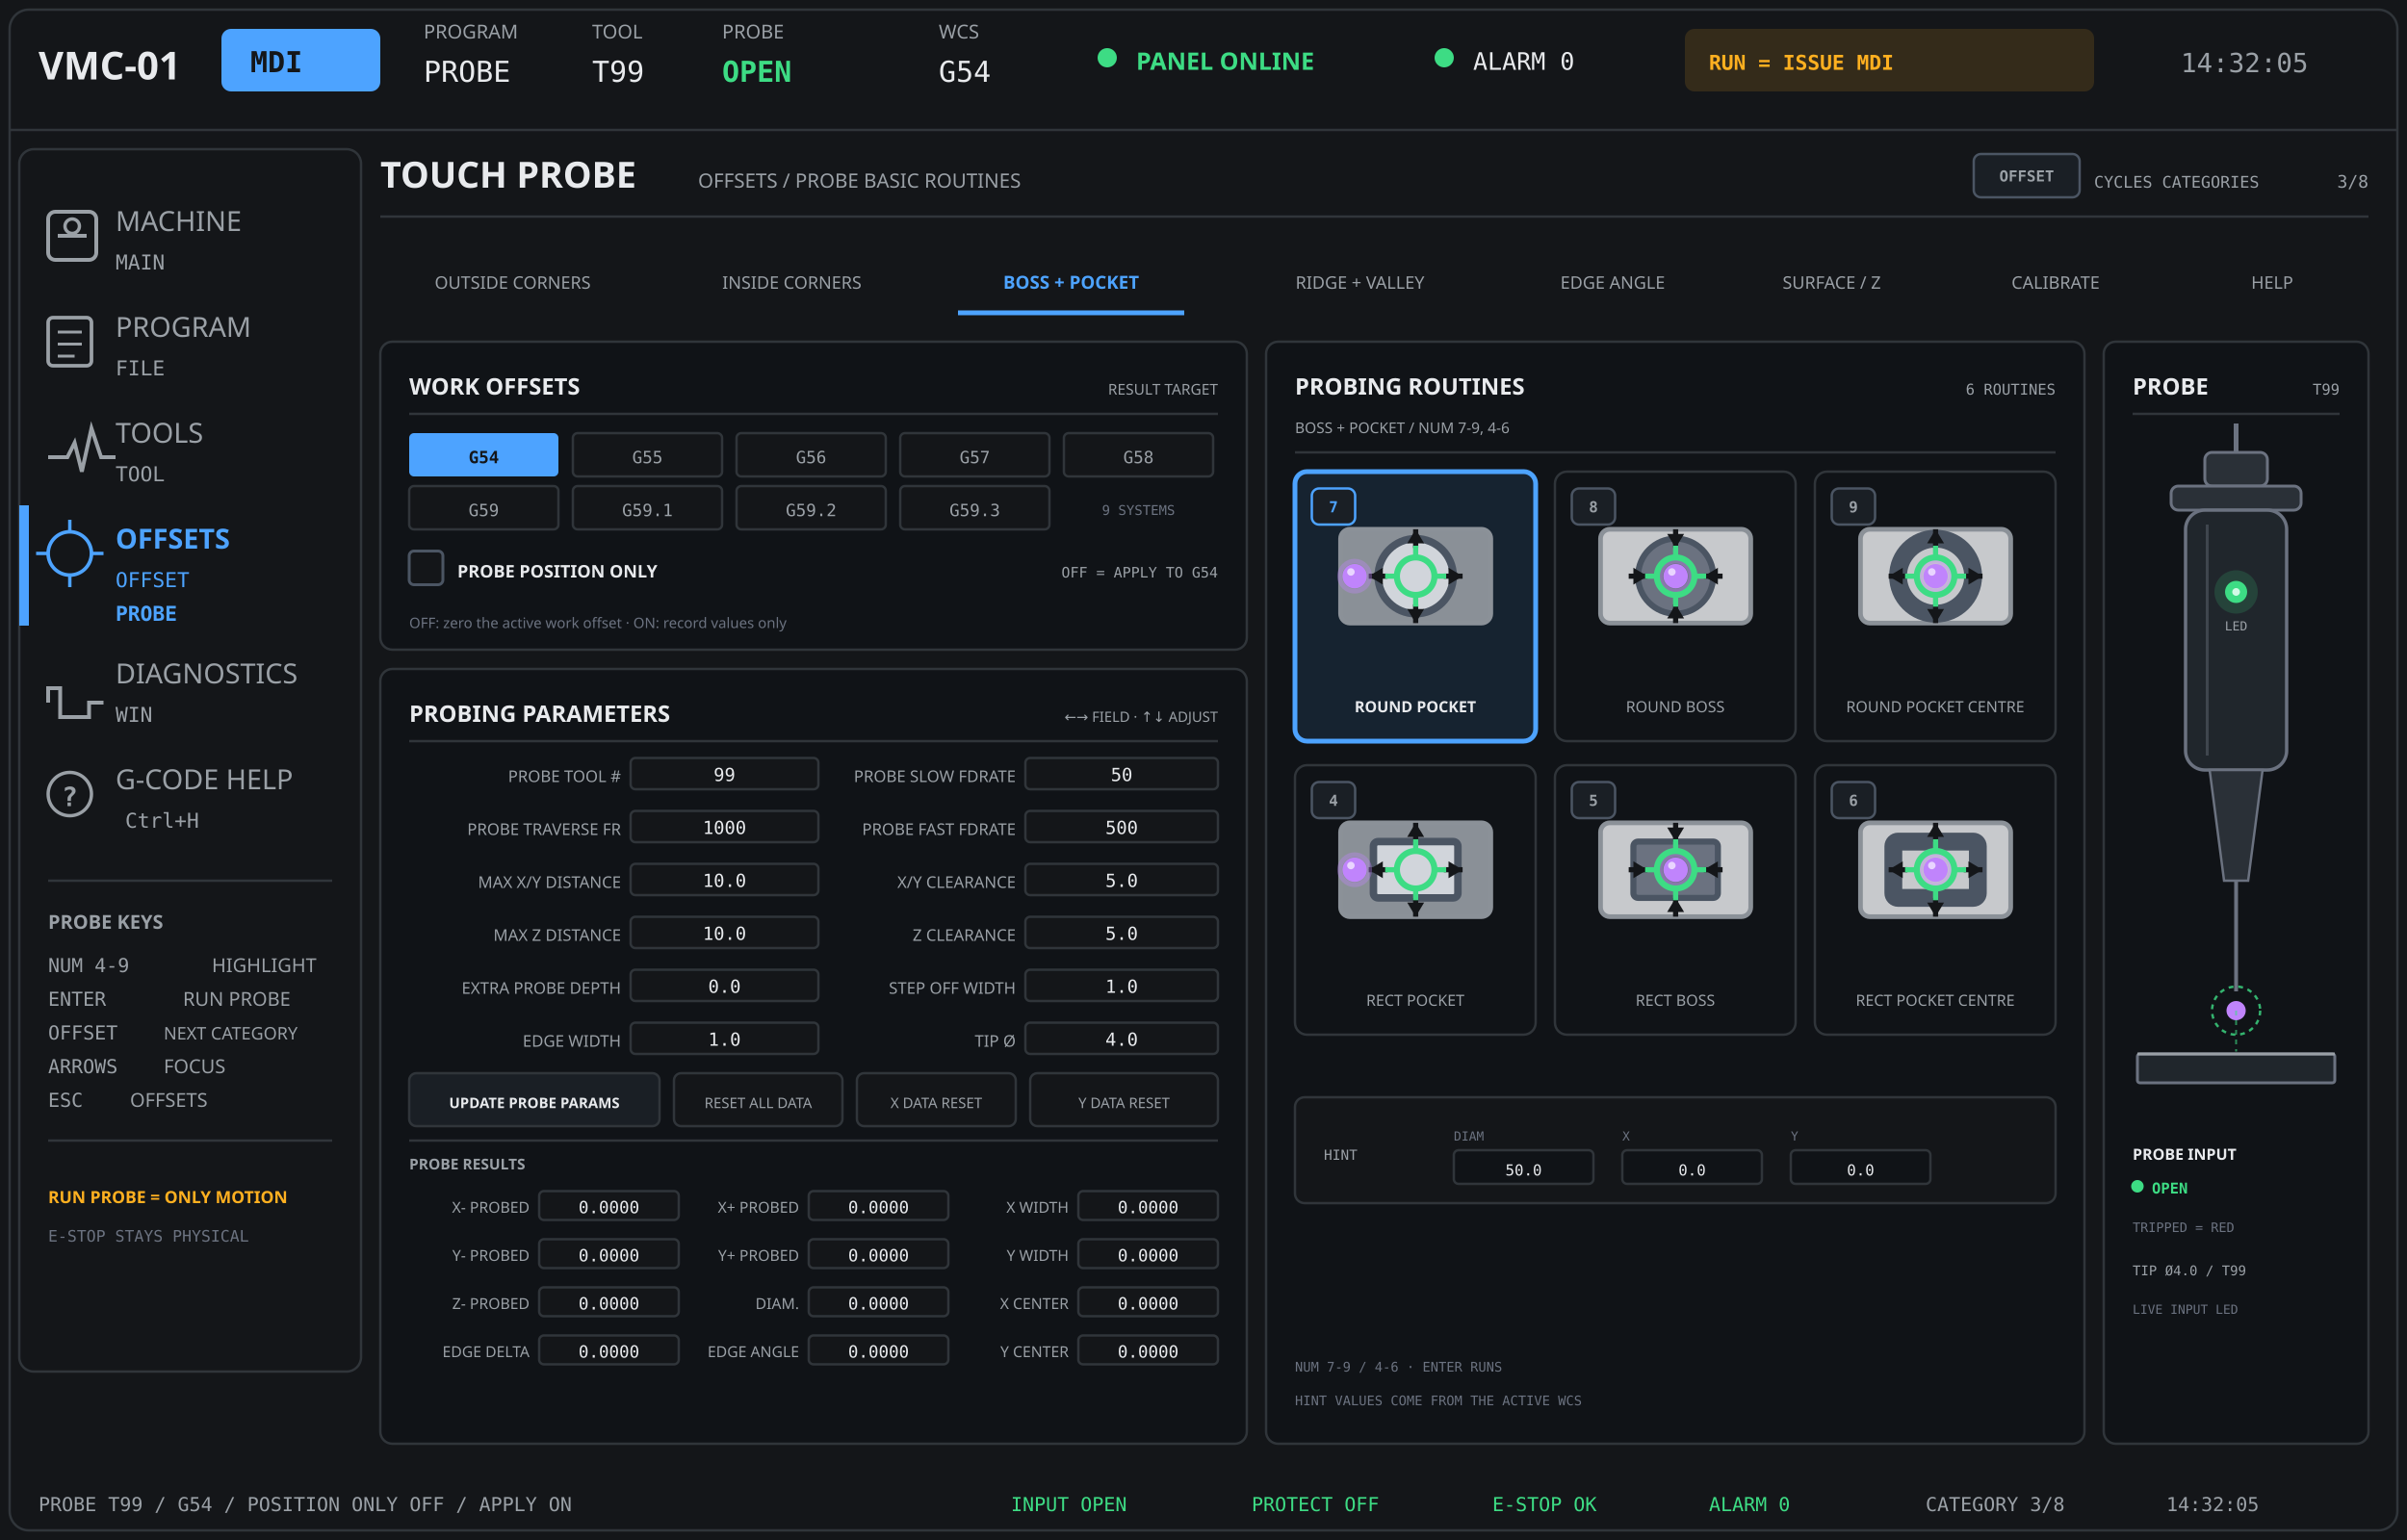
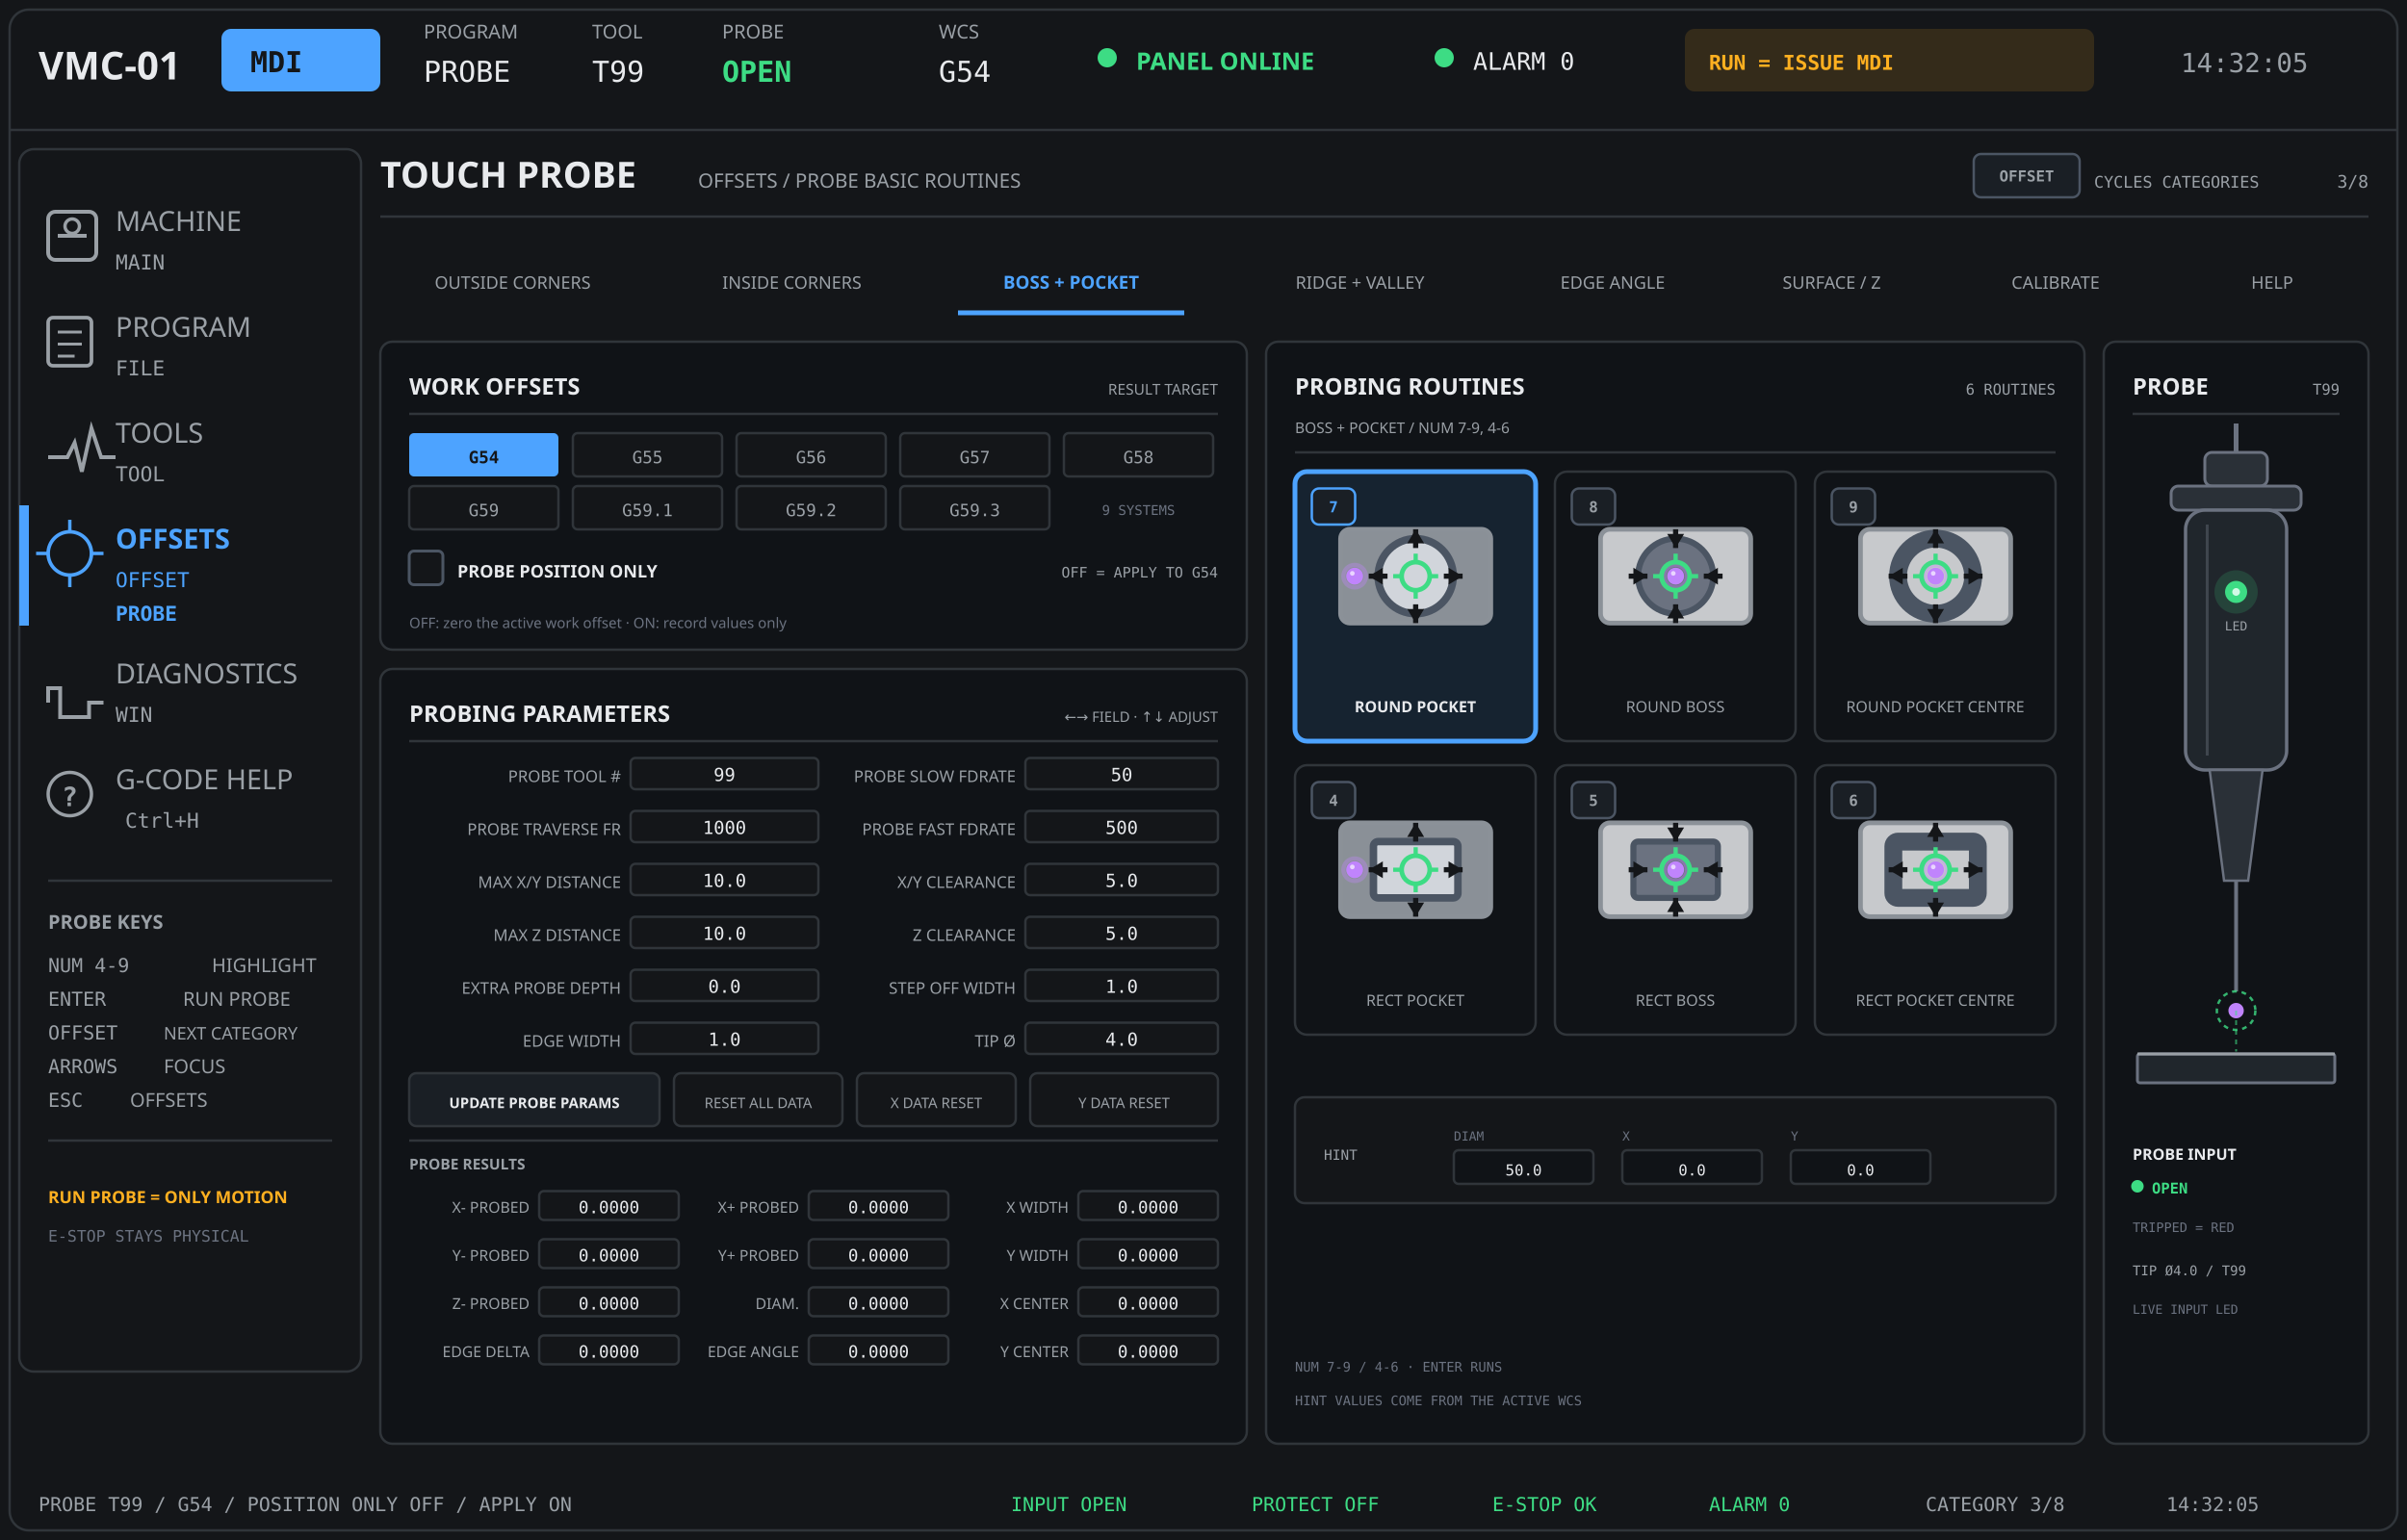
<svg xmlns="http://www.w3.org/2000/svg" viewBox="0 0 1000 640" width="1000" height="640">
  <rect x="0" y="0" width="1000" height="640" rx="0" fill="#141619" stroke="none" stroke-width="1" />
  <rect x="4" y="4" width="992" height="632" rx="8" fill="none" stroke="#30353a" stroke-width="1" />
  <line x1="4" y1="54" x2="996" y2="54" stroke="#30353a" stroke-width="1" />
  <text x="16" y="33" fill="#e8eaed" font-size="16" font-family="sans-serif" font-weight="700" text-anchor="start">VMC-01</text>
  <rect x="92" y="12" width="66" height="26" rx="4" fill="#4da3ff" stroke="none" stroke-width="1" />
  <text x="104" y="30" fill="#141619" font-size="12" font-family="monospace" font-weight="700" text-anchor="start">MDI</text>
  <text x="176" y="16" fill="#9aa0a6" font-size="8" font-family="sans-serif" text-anchor="start">PROGRAM</text>
  <text x="176" y="34" fill="#e8eaed" font-size="12" font-family="monospace" text-anchor="start">PROBE</text>
  <text x="246" y="16" fill="#9aa0a6" font-size="8" font-family="sans-serif" text-anchor="start">TOOL</text>
  <text x="246" y="34" fill="#e8eaed" font-size="12" font-family="monospace" text-anchor="start">T99</text>
  <text x="300" y="16" fill="#9aa0a6" font-size="8" font-family="sans-serif" text-anchor="start">PROBE</text>
  <text x="300" y="34" fill="#3ddc84" font-size="12" font-family="monospace" font-weight="700" text-anchor="start">OPEN</text>
  <text x="390" y="16" fill="#9aa0a6" font-size="8" font-family="sans-serif" text-anchor="start">WCS</text>
  <text x="390" y="34" fill="#e8eaed" font-size="12" font-family="monospace" text-anchor="start">G54</text>
  <circle cx="460" cy="24" r="4" fill="#3ddc84" />
  <text x="472" y="29" fill="#3ddc84" font-size="10" font-family="sans-serif" font-weight="700" text-anchor="start">PANEL ONLINE</text>
  <circle cx="600" cy="24" r="4" fill="#3ddc84" />
  <text x="612" y="29" fill="#e8eaed" font-size="10" font-family="monospace" text-anchor="start">ALARM 0</text>
  <rect x="700" y="12" width="170" height="26" rx="4" fill="#ffb020" stroke="none" stroke-width="0" opacity="0.14" />
  <text x="710" y="29" fill="#ffb020" font-size="8.5" font-family="monospace" font-weight="700" text-anchor="start">RUN = ISSUE MDI</text>
  <text x="906" y="30" fill="#9aa0a6" font-size="11" font-family="monospace" text-anchor="start">14:32:05</text>
  <rect x="8" y="62" width="142" height="508" rx="6" fill="#141619" stroke="#30353a" stroke-width="1" />
  <rect x="20" y="88" width="20" height="20" rx="3" fill="none" stroke="#9aa0a6" stroke-width="1.6" />
  <line x1="24" y1="98" x2="36" y2="98" stroke="#9aa0a6" stroke-width="1.6" />
  <circle cx="30" cy="94" r="3" fill="none" stroke="#9aa0a6" stroke-width="1.4" />
  <text x="48" y="96" fill="#9aa0a6" font-size="11.5" font-family="sans-serif" text-anchor="start">MACHINE</text>
  <text x="48" y="112" fill="#9aa0a6" font-size="8.5" font-family="monospace" text-anchor="start">MAIN</text>
  <rect x="20" y="132" width="18" height="20" rx="2" fill="none" stroke="#9aa0a6" stroke-width="1.5" />
  <line x1="24" y1="138" x2="34" y2="138" stroke="#9aa0a6" stroke-width="1.2" />
  <line x1="24" y1="143" x2="34" y2="143" stroke="#9aa0a6" stroke-width="1.2" />
  <line x1="24" y1="148" x2="31" y2="148" stroke="#9aa0a6" stroke-width="1.2" />
  <text x="48" y="140" fill="#9aa0a6" font-size="11.5" font-family="sans-serif" text-anchor="start">PROGRAM</text>
  <text x="48" y="156" fill="#9aa0a6" font-size="8.5" font-family="monospace" text-anchor="start">FILE</text>
  <path d="M20 190 L28 190 L31 184 L34 196 L38 178 L42 190 L48 190" fill="none" stroke="#9aa0a6" stroke-width="1.6" />
  <text x="48" y="184" fill="#9aa0a6" font-size="11.5" font-family="sans-serif" text-anchor="start">TOOLS</text>
  <text x="48" y="200" fill="#9aa0a6" font-size="8.5" font-family="monospace" text-anchor="start">TOOL</text>
  <rect x="8" y="210" width="4" height="50" rx="0" fill="#4da3ff" stroke="none" stroke-width="0" />
  <circle cx="29" cy="230" r="9" fill="none" stroke="#4da3ff" stroke-width="1.5" />
  <line x1="29" y1="216" x2="29" y2="221" stroke="#4da3ff" stroke-width="1.4" />
  <line x1="29" y1="239" x2="29" y2="244" stroke="#4da3ff" stroke-width="1.4" />
  <line x1="15" y1="230" x2="20" y2="230" stroke="#4da3ff" stroke-width="1.4" />
  <line x1="38" y1="230" x2="43" y2="230" stroke="#4da3ff" stroke-width="1.4" />
  <text x="48" y="228" fill="#4da3ff" font-size="11.5" font-family="sans-serif" font-weight="700" text-anchor="start">OFFSETS</text>
  <text x="48" y="244" fill="#4da3ff" font-size="8.5" font-family="monospace" text-anchor="start">OFFSET</text>
  <text x="48" y="258" fill="#4da3ff" font-size="8.5" font-family="monospace" font-weight="700" text-anchor="start">PROBE</text>
  <path d="M20 292 L20 286 L25 286 L25 298 L37 298 L37 292 L43 292" fill="none" stroke="#9aa0a6" stroke-width="1.6" />
  <text x="48" y="284" fill="#9aa0a6" font-size="11.5" font-family="sans-serif" text-anchor="start">DIAGNOSTICS</text>
  <text x="48" y="300" fill="#9aa0a6" font-size="8.5" font-family="monospace" text-anchor="start">WIN</text>
  <circle cx="29" cy="330" r="9" fill="none" stroke="#9aa0a6" stroke-width="1.4" />
  <text x="29" y="335" fill="#9aa0a6" font-size="11" font-family="monospace" font-weight="700" text-anchor="middle">?</text>
  <text x="48" y="328" fill="#9aa0a6" font-size="11.5" font-family="sans-serif" text-anchor="start">G-CODE HELP</text>
  <text x="52" y="344" fill="#9aa0a6" font-size="8.5" font-family="monospace" text-anchor="start">Ctrl+H</text>
  <line x1="20" y1="366" x2="138" y2="366" stroke="#30353a" stroke-width="1" />
  <text x="20" y="386" fill="#9aa0a6" font-size="8" font-family="sans-serif" font-weight="700" text-anchor="start">PROBE KEYS</text>
  <text x="20" y="404" fill="#9aa0a6" font-size="8" font-family="monospace" text-anchor="start">NUM 4-9</text>
  <text x="88" y="404" fill="#9aa0a6" font-size="8" font-family="sans-serif" text-anchor="start">HIGHLIGHT</text>
  <text x="20" y="418" fill="#9aa0a6" font-size="8" font-family="monospace" text-anchor="start">ENTER</text>
  <text x="76" y="418" fill="#9aa0a6" font-size="8" font-family="sans-serif" text-anchor="start">RUN PROBE</text>
  <text x="20" y="432" fill="#9aa0a6" font-size="8" font-family="monospace" text-anchor="start">OFFSET</text>
  <text x="68" y="432" fill="#9aa0a6" font-size="7.2" font-family="sans-serif" text-anchor="start">NEXT CATEGORY</text>
  <text x="20" y="446" fill="#9aa0a6" font-size="8" font-family="monospace" text-anchor="start">ARROWS</text>
  <text x="68" y="446" fill="#9aa0a6" font-size="8" font-family="sans-serif" text-anchor="start">FOCUS</text>
  <text x="20" y="460" fill="#9aa0a6" font-size="8" font-family="monospace" text-anchor="start">ESC</text>
  <text x="54" y="460" fill="#9aa0a6" font-size="8" font-family="sans-serif" text-anchor="start">OFFSETS</text>
  <line x1="20" y1="474" x2="138" y2="474" stroke="#30353a" stroke-width="1" />
  <text x="20" y="500" fill="#ffb020" font-size="7.0" font-family="sans-serif" font-weight="700" text-anchor="start">RUN PROBE = ONLY MOTION</text>
  <text x="20" y="516" fill="#6b7280" font-size="6.6" font-family="monospace" text-anchor="start">E-STOP STAYS PHYSICAL</text>
  <text x="158" y="78" fill="#e8eaed" font-size="15" font-family="sans-serif" font-weight="700" text-anchor="start">TOUCH PROBE</text>
  <text x="290" y="78" fill="#9aa0a6" font-size="8.2" font-family="sans-serif" text-anchor="start">OFFSETS / PROBE BASIC ROUTINES</text>
  <rect x="820" y="64" width="44" height="18" rx="3" fill="#1a1f25" stroke="#4b5563" stroke-width="1" />
  <text x="842.0" y="75.4" fill="#9aa0a6" font-size="6.3" font-family="monospace" font-weight="700" text-anchor="middle">OFFSET</text>
  <text x="870" y="78" fill="#9aa0a6" font-size="6.7" font-family="monospace" text-anchor="start">CYCLES CATEGORIES</text>
  <text x="984" y="78" fill="#9aa0a6" font-size="7.2" font-family="monospace" text-anchor="end">3/8</text>
  <line x1="158" y1="90" x2="984" y2="90" stroke="#30353a" stroke-width="1" />
  <text x="213.0" y="120" fill="#9aa0a6" font-size="7.2" font-family="sans-serif" text-anchor="middle">OUTSIDE CORNERS</text>
  <text x="329.0" y="120" fill="#9aa0a6" font-size="7.2" font-family="sans-serif" text-anchor="middle">INSIDE CORNERS</text>
  <text x="445.0" y="120" fill="#4da3ff" font-size="7.5" font-family="sans-serif" font-weight="700" text-anchor="middle">BOSS + POCKET</text>
  <line x1="398" y1="130" x2="492" y2="130" stroke="#4da3ff" stroke-width="2" />
  <text x="565.0" y="120" fill="#9aa0a6" font-size="7.2" font-family="sans-serif" text-anchor="middle">RIDGE + VALLEY</text>
  <text x="670.0" y="120" fill="#9aa0a6" font-size="7.2" font-family="sans-serif" text-anchor="middle">EDGE ANGLE</text>
  <text x="761.0" y="120" fill="#9aa0a6" font-size="7.2" font-family="sans-serif" text-anchor="middle">SURFACE / Z</text>
  <text x="854.0" y="120" fill="#9aa0a6" font-size="7.2" font-family="sans-serif" text-anchor="middle">CALIBRATE</text>
  <text x="944.0" y="120" fill="#9aa0a6" font-size="7.2" font-family="sans-serif" text-anchor="middle">HELP</text>
  <rect x="158" y="142" width="360" height="128" rx="5" fill="#101317" stroke="#30353a" stroke-width="1" />
  <text x="170" y="164" fill="#e8eaed" font-size="9.5" font-family="sans-serif" font-weight="700" text-anchor="start">WORK OFFSETS</text>
  <text x="506" y="164" fill="#9aa0a6" font-size="6.2" font-family="sans-serif" text-anchor="end">RESULT TARGET</text>
  <line x1="170" y1="172" x2="506" y2="172" stroke="#30353a" stroke-width="1" />
  <rect x="170" y="180" width="62" height="18" rx="2" fill="#4da3ff" stroke="none" stroke-width="1" />
  <text x="201" y="192.5" fill="#141619" font-size="7" font-family="monospace" font-weight="700" text-anchor="middle">G54</text>
  <rect x="238" y="180" width="62" height="18" rx="2" fill="#141619" stroke="#30353a" stroke-width="1" />
  <text x="269" y="192.5" fill="#9aa0a6" font-size="7" font-family="monospace" text-anchor="middle">G55</text>
  <rect x="306" y="180" width="62" height="18" rx="2" fill="#141619" stroke="#30353a" stroke-width="1" />
  <text x="337" y="192.5" fill="#9aa0a6" font-size="7" font-family="monospace" text-anchor="middle">G56</text>
  <rect x="374" y="180" width="62" height="18" rx="2" fill="#141619" stroke="#30353a" stroke-width="1" />
  <text x="405" y="192.5" fill="#9aa0a6" font-size="7" font-family="monospace" text-anchor="middle">G57</text>
  <rect x="442" y="180" width="62" height="18" rx="2" fill="#141619" stroke="#30353a" stroke-width="1" />
  <text x="473" y="192.5" fill="#9aa0a6" font-size="7" font-family="monospace" text-anchor="middle">G58</text>
  <rect x="170" y="202" width="62" height="18" rx="2" fill="#141619" stroke="#30353a" stroke-width="1" />
  <text x="201" y="214.5" fill="#9aa0a6" font-size="7" font-family="monospace" text-anchor="middle">G59</text>
  <rect x="238" y="202" width="62" height="18" rx="2" fill="#141619" stroke="#30353a" stroke-width="1" />
  <text x="269" y="214.5" fill="#9aa0a6" font-size="7" font-family="monospace" text-anchor="middle">G59.1</text>
  <rect x="306" y="202" width="62" height="18" rx="2" fill="#141619" stroke="#30353a" stroke-width="1" />
  <text x="337" y="214.5" fill="#9aa0a6" font-size="7" font-family="monospace" text-anchor="middle">G59.2</text>
  <rect x="374" y="202" width="62" height="18" rx="2" fill="#141619" stroke="#30353a" stroke-width="1" />
  <text x="405" y="214.5" fill="#9aa0a6" font-size="7" font-family="monospace" text-anchor="middle">G59.3</text>
  <text x="473" y="214" fill="#6b7280" font-size="5.6" font-family="monospace" text-anchor="middle">9 SYSTEMS</text>
  <rect x="170" y="229" width="14" height="14" rx="2" fill="#141619" stroke="#4b5563" stroke-width="1.2" />
  <text x="190" y="240" fill="#e8eaed" font-size="7.2" font-family="sans-serif" font-weight="700" text-anchor="start">PROBE POSITION ONLY</text>
  <text x="506" y="240" fill="#9aa0a6" font-size="6.0" font-family="monospace" text-anchor="end">OFF = APPLY TO G54</text>
  <text x="170" y="261" fill="#6b7280" font-size="6.0" font-family="sans-serif" text-anchor="start">OFF: zero the active work offset · ON: record values only</text>
  <rect x="158" y="278" width="360" height="322" rx="5" fill="#101317" stroke="#30353a" stroke-width="1" />
  <text x="170" y="300" fill="#e8eaed" font-size="9.5" font-family="sans-serif" font-weight="700" text-anchor="start">PROBING PARAMETERS</text>
  <text x="506" y="300" fill="#9aa0a6" font-size="5.9" font-family="sans-serif" text-anchor="end">←→ FIELD · ↑↓ ADJUST</text>
  <line x1="170" y1="308" x2="506" y2="308" stroke="#30353a" stroke-width="1" />
  <text x="258" y="325" fill="#9aa0a6" font-size="6.7" font-family="sans-serif" text-anchor="end">PROBE TOOL #</text>
  <rect x="262" y="315" width="78" height="13" rx="2" fill="#141619" stroke="#30353a" stroke-width="1" />
  <text x="301" y="324.6" fill="#e8eaed" font-size="7.5" font-family="monospace" text-anchor="middle">99</text>
  <text x="422" y="325" fill="#9aa0a6" font-size="6.7" font-family="sans-serif" text-anchor="end">PROBE SLOW FDRATE</text>
  <rect x="426" y="315" width="80" height="13" rx="2" fill="#141619" stroke="#30353a" stroke-width="1" />
  <text x="466" y="324.6" fill="#e8eaed" font-size="7.5" font-family="monospace" text-anchor="middle">50</text>
  <text x="258" y="347" fill="#9aa0a6" font-size="6.7" font-family="sans-serif" text-anchor="end">PROBE TRAVERSE FR</text>
  <rect x="262" y="337" width="78" height="13" rx="2" fill="#141619" stroke="#30353a" stroke-width="1" />
  <text x="301" y="346.6" fill="#e8eaed" font-size="7.5" font-family="monospace" text-anchor="middle">1000</text>
  <text x="422" y="347" fill="#9aa0a6" font-size="6.7" font-family="sans-serif" text-anchor="end">PROBE FAST FDRATE</text>
  <rect x="426" y="337" width="80" height="13" rx="2" fill="#141619" stroke="#30353a" stroke-width="1" />
  <text x="466" y="346.6" fill="#e8eaed" font-size="7.5" font-family="monospace" text-anchor="middle">500</text>
  <text x="258" y="369" fill="#9aa0a6" font-size="6.7" font-family="sans-serif" text-anchor="end">MAX X/Y DISTANCE</text>
  <rect x="262" y="359" width="78" height="13" rx="2" fill="#141619" stroke="#30353a" stroke-width="1" />
  <text x="301" y="368.6" fill="#e8eaed" font-size="7.5" font-family="monospace" text-anchor="middle">10.0</text>
  <text x="422" y="369" fill="#9aa0a6" font-size="6.7" font-family="sans-serif" text-anchor="end">X/Y CLEARANCE</text>
  <rect x="426" y="359" width="80" height="13" rx="2" fill="#141619" stroke="#30353a" stroke-width="1" />
  <text x="466" y="368.6" fill="#e8eaed" font-size="7.5" font-family="monospace" text-anchor="middle">5.0</text>
  <text x="258" y="391" fill="#9aa0a6" font-size="6.7" font-family="sans-serif" text-anchor="end">MAX Z DISTANCE</text>
  <rect x="262" y="381" width="78" height="13" rx="2" fill="#141619" stroke="#30353a" stroke-width="1" />
  <text x="301" y="390.6" fill="#e8eaed" font-size="7.5" font-family="monospace" text-anchor="middle">10.0</text>
  <text x="422" y="391" fill="#9aa0a6" font-size="6.7" font-family="sans-serif" text-anchor="end">Z CLEARANCE</text>
  <rect x="426" y="381" width="80" height="13" rx="2" fill="#141619" stroke="#30353a" stroke-width="1" />
  <text x="466" y="390.6" fill="#e8eaed" font-size="7.5" font-family="monospace" text-anchor="middle">5.0</text>
  <text x="258" y="413" fill="#9aa0a6" font-size="6.7" font-family="sans-serif" text-anchor="end">EXTRA PROBE DEPTH</text>
  <rect x="262" y="403" width="78" height="13" rx="2" fill="#141619" stroke="#30353a" stroke-width="1" />
  <text x="301" y="412.6" fill="#e8eaed" font-size="7.5" font-family="monospace" text-anchor="middle">0.0</text>
  <text x="422" y="413" fill="#9aa0a6" font-size="6.7" font-family="sans-serif" text-anchor="end">STEP OFF WIDTH</text>
  <rect x="426" y="403" width="80" height="13" rx="2" fill="#141619" stroke="#30353a" stroke-width="1" />
  <text x="466" y="412.6" fill="#e8eaed" font-size="7.5" font-family="monospace" text-anchor="middle">1.0</text>
  <text x="258" y="435" fill="#9aa0a6" font-size="6.7" font-family="sans-serif" text-anchor="end">EDGE WIDTH</text>
  <rect x="262" y="425" width="78" height="13" rx="2" fill="#141619" stroke="#30353a" stroke-width="1" />
  <text x="301" y="434.6" fill="#e8eaed" font-size="7.5" font-family="monospace" text-anchor="middle">1.0</text>
  <text x="422" y="435" fill="#9aa0a6" font-size="6.7" font-family="sans-serif" text-anchor="end">TIP Ø</text>
  <rect x="426" y="425" width="80" height="13" rx="2" fill="#141619" stroke="#30353a" stroke-width="1" />
  <text x="466" y="434.6" fill="#e8eaed" font-size="7.5" font-family="monospace" text-anchor="middle">4.0</text>
  <rect x="170" y="446" width="104" height="22" rx="3" fill="#1a1f25" stroke="#30353a" stroke-width="1" />
  <text x="222" y="460.5" fill="#e8eaed" font-size="6.0" font-family="sans-serif" font-weight="700" text-anchor="middle">UPDATE PROBE PARAMS</text>
  <rect x="280" y="446" width="70" height="22" rx="3" fill="#141619" stroke="#30353a" stroke-width="1" />
  <text x="315" y="460.5" fill="#9aa0a6" font-size="6.0" font-family="sans-serif" text-anchor="middle">RESET ALL DATA</text>
  <rect x="356" y="446" width="66" height="22" rx="3" fill="#141619" stroke="#30353a" stroke-width="1" />
  <text x="389" y="460.5" fill="#9aa0a6" font-size="6.0" font-family="sans-serif" text-anchor="middle">X DATA RESET</text>
  <rect x="428" y="446" width="78" height="22" rx="3" fill="#141619" stroke="#30353a" stroke-width="1" />
  <text x="467" y="460.5" fill="#9aa0a6" font-size="6.0" font-family="sans-serif" text-anchor="middle">Y DATA RESET</text>
  <line x1="170" y1="474" x2="506" y2="474" stroke="#30353a" stroke-width="1" />
  <text x="170" y="486" fill="#9aa0a6" font-size="6.2" font-family="sans-serif" font-weight="700" text-anchor="start">PROBE RESULTS</text>
  <text x="220" y="504" fill="#9aa0a6" font-size="6.3" font-family="sans-serif" text-anchor="end">X- PROBED</text>
  <rect x="224" y="495" width="58" height="12" rx="2" fill="#141619" stroke="#30353a" stroke-width="1" />
  <text x="253" y="504.2" fill="#e8eaed" font-size="7.0" font-family="monospace" text-anchor="middle">0.0000</text>
  <text x="332" y="504" fill="#9aa0a6" font-size="6.3" font-family="sans-serif" text-anchor="end">X+ PROBED</text>
  <rect x="336" y="495" width="58" height="12" rx="2" fill="#141619" stroke="#30353a" stroke-width="1" />
  <text x="365" y="504.2" fill="#e8eaed" font-size="7.0" font-family="monospace" text-anchor="middle">0.0000</text>
  <text x="444" y="504" fill="#9aa0a6" font-size="6.3" font-family="sans-serif" text-anchor="end">X WIDTH</text>
  <rect x="448" y="495" width="58" height="12" rx="2" fill="#141619" stroke="#30353a" stroke-width="1" />
  <text x="477" y="504.2" fill="#e8eaed" font-size="7.0" font-family="monospace" text-anchor="middle">0.0000</text>
  <text x="220" y="524" fill="#9aa0a6" font-size="6.3" font-family="sans-serif" text-anchor="end">Y- PROBED</text>
  <rect x="224" y="515" width="58" height="12" rx="2" fill="#141619" stroke="#30353a" stroke-width="1" />
  <text x="253" y="524.2" fill="#e8eaed" font-size="7.0" font-family="monospace" text-anchor="middle">0.0000</text>
  <text x="332" y="524" fill="#9aa0a6" font-size="6.3" font-family="sans-serif" text-anchor="end">Y+ PROBED</text>
  <rect x="336" y="515" width="58" height="12" rx="2" fill="#141619" stroke="#30353a" stroke-width="1" />
  <text x="365" y="524.2" fill="#e8eaed" font-size="7.0" font-family="monospace" text-anchor="middle">0.0000</text>
  <text x="444" y="524" fill="#9aa0a6" font-size="6.3" font-family="sans-serif" text-anchor="end">Y WIDTH</text>
  <rect x="448" y="515" width="58" height="12" rx="2" fill="#141619" stroke="#30353a" stroke-width="1" />
  <text x="477" y="524.2" fill="#e8eaed" font-size="7.0" font-family="monospace" text-anchor="middle">0.0000</text>
  <text x="220" y="544" fill="#9aa0a6" font-size="6.3" font-family="sans-serif" text-anchor="end">Z- PROBED</text>
  <rect x="224" y="535" width="58" height="12" rx="2" fill="#141619" stroke="#30353a" stroke-width="1" />
  <text x="253" y="544.2" fill="#e8eaed" font-size="7.0" font-family="monospace" text-anchor="middle">0.0000</text>
  <text x="332" y="544" fill="#9aa0a6" font-size="6.3" font-family="sans-serif" text-anchor="end">DIAM.</text>
  <rect x="336" y="535" width="58" height="12" rx="2" fill="#141619" stroke="#30353a" stroke-width="1" />
  <text x="365" y="544.2" fill="#e8eaed" font-size="7.0" font-family="monospace" text-anchor="middle">0.0000</text>
  <text x="444" y="544" fill="#9aa0a6" font-size="6.3" font-family="sans-serif" text-anchor="end">X CENTER</text>
  <rect x="448" y="535" width="58" height="12" rx="2" fill="#141619" stroke="#30353a" stroke-width="1" />
  <text x="477" y="544.2" fill="#e8eaed" font-size="7.0" font-family="monospace" text-anchor="middle">0.0000</text>
  <text x="220" y="564" fill="#9aa0a6" font-size="6.3" font-family="sans-serif" text-anchor="end">EDGE DELTA</text>
  <rect x="224" y="555" width="58" height="12" rx="2" fill="#141619" stroke="#30353a" stroke-width="1" />
  <text x="253" y="564.2" fill="#e8eaed" font-size="7.0" font-family="monospace" text-anchor="middle">0.0000</text>
  <text x="332" y="564" fill="#9aa0a6" font-size="6.3" font-family="sans-serif" text-anchor="end">EDGE ANGLE</text>
  <rect x="336" y="555" width="58" height="12" rx="2" fill="#141619" stroke="#30353a" stroke-width="1" />
  <text x="365" y="564.2" fill="#e8eaed" font-size="7.0" font-family="monospace" text-anchor="middle">0.0000</text>
  <text x="444" y="564" fill="#9aa0a6" font-size="6.3" font-family="sans-serif" text-anchor="end">Y CENTER</text>
  <rect x="448" y="555" width="58" height="12" rx="2" fill="#141619" stroke="#30353a" stroke-width="1" />
  <text x="477" y="564.2" fill="#e8eaed" font-size="7.0" font-family="monospace" text-anchor="middle">0.0000</text>
  <rect x="874" y="142" width="110" height="458" rx="5" fill="#101317" stroke="#30353a" stroke-width="1" />
  <text x="886" y="164" fill="#e8eaed" font-size="9.5" font-family="sans-serif" font-weight="700" text-anchor="start">PROBE</text>
  <text x="972" y="164" fill="#9aa0a6" font-size="6.2" font-family="monospace" text-anchor="end">T99</text>
  <line x1="886" y1="172" x2="972" y2="172" stroke="#30353a" stroke-width="1" />
  <line x1="929" y1="176" x2="929" y2="188" stroke="#6b7280" stroke-width="2" />
  <rect x="916" y="188" width="26" height="14" rx="3" fill="#2a3037" stroke="#6b7280" stroke-width="1.2" />
  <rect x="902" y="202" width="54" height="10" rx="3" fill="#2a3037" stroke="#6b7280" stroke-width="1.2" />
  <rect x="908" y="212" width="42" height="108" rx="8" fill="#20262c" stroke="#6b7280" stroke-width="1.4" />
  <line x1="917" y1="218" x2="917" y2="314" stroke="#3f464e" stroke-width="1.2" />
  <circle cx="929" cy="246" r="9" fill="#3ddc84" opacity="0.16" />
  <circle cx="929" cy="246" r="4.6" fill="#3ddc84" />
  <circle cx="929" cy="246" r="1.6" fill="#d1fae5" />
  <text x="929" y="262" fill="#9aa0a6" font-size="5.2" font-family="monospace" text-anchor="middle">LED</text>
  <path d="M918 320 L940 320 L934 366 L924 366 Z" fill="#2a3037" stroke="#6b7280" stroke-width="1" />
  <line x1="929" y1="366" x2="929" y2="412" stroke="#6b7280" stroke-width="1.6" />
-   <circle cx="929" cy="420" r="4" fill="#c084fc" />
-   <circle cx="929" cy="420" r="10" fill="none" stroke="#3ddc84" stroke-width="1" stroke-dasharray="2 2" opacity="0.8" />
+   <circle cx="929" cy="420" r="3.2" fill="#c084fc" />
+   <circle cx="929" cy="420" r="8" fill="none" stroke="#3ddc84" stroke-width="1" stroke-dasharray="2 2" opacity="0.8" />
  <line x1="929" y1="420" x2="929" y2="437" stroke="#3ddc84" stroke-width="0.8" stroke-dasharray="2 2" opacity="0.6" />
  <rect x="888" y="438" width="82" height="12" rx="1" fill="#20262c" stroke="#6b7280" stroke-width="1.2" />
  <line x1="888" y1="438" x2="970" y2="438" stroke="#9aa0a6" stroke-width="1.2" />
  <text x="886" y="482" fill="#e8eaed" font-size="6.4" font-family="sans-serif" font-weight="700" text-anchor="start">PROBE INPUT</text>
  <circle cx="888" cy="493" r="2.6" fill="#3ddc84" />
  <text x="894" y="496" fill="#3ddc84" font-size="6.2" font-family="monospace" font-weight="700" text-anchor="start">OPEN</text>
  <text x="886" y="512" fill="#6b7280" font-size="5.4" font-family="monospace" text-anchor="start">TRIPPED = RED</text>
  <text x="886" y="530" fill="#9aa0a6" font-size="5.6" font-family="monospace" text-anchor="start">TIP Ø4.0 / T99</text>
  <text x="886" y="546" fill="#6b7280" font-size="5.2" font-family="monospace" text-anchor="start">LIVE INPUT LED</text>
  <rect x="526" y="142" width="340" height="458" rx="5" fill="#101317" stroke="#30353a" stroke-width="1" />
  <text x="538" y="164" fill="#e8eaed" font-size="9.5" font-family="sans-serif" font-weight="700" text-anchor="start">PROBING ROUTINES</text>
  <text x="854" y="164" fill="#9aa0a6" font-size="6.2" font-family="monospace" text-anchor="end">6 ROUTINES</text>
  <text x="538" y="180" fill="#9aa0a6" font-size="6.2" font-family="sans-serif" text-anchor="start">BOSS + POCKET / NUM 7-9, 4-6</text>
  <line x1="538" y1="188" x2="854" y2="188" stroke="#30353a" stroke-width="1" />
  <rect x="538" y="196" width="100" height="112" rx="5" fill="#4da3ff" fill-opacity="0.11" stroke="#4da3ff" stroke-width="2" />
  <rect x="545" y="203" width="18" height="15" rx="3" fill="#1a1f25" stroke="#4da3ff" stroke-width="1" />
  <text x="554.0" y="212.9" fill="#4da3ff" font-size="6.3" font-family="monospace" font-weight="700" text-anchor="middle">7</text>
  <g transform="translate(555.0,218) scale(1.95)">
    <rect x="1" y="1" width="32" height="20" rx="2" fill="#8a9097" stroke="#8b9198" stroke-width="1" />
    <circle cx="17" cy="11" r="8" fill="#d1d5db" stroke="#4b5563" stroke-width="1.6" />
    <line x1="17" y1="5" x2="17" y2="1" stroke="#141619" stroke-width="1.1" />
    <polygon points="17,1 15.2,4 18.8,4" fill="#141619" />
    <line x1="17" y1="17" x2="17" y2="21" stroke="#141619" stroke-width="1.1" />
    <polygon points="17,21 15.2,18 18.8,18" fill="#141619" />
    <line x1="11" y1="11" x2="7" y2="11" stroke="#141619" stroke-width="1.1" />
    <polygon points="7,11 10,9.2 10,12.8" fill="#141619" />
    <line x1="23" y1="11" x2="27" y2="11" stroke="#141619" stroke-width="1.1" />
    <polygon points="27,11 24,9.2 24,12.8" fill="#141619" />
-     <circle cx="4" cy="11" r="3.2" fill="none" stroke="#c084fc" stroke-width="1" opacity="0.35" />
-     <circle cx="4" cy="11" r="2.6" fill="#c084fc" />
-     <circle cx="3.2" cy="10.1" r="0.8" fill="#e9d5ff" />
-     <circle cx="17" cy="11" r="4.0" fill="none" stroke="#3ddc84" stroke-width="1.3" />
-     <line x1="17" y1="7.0" x2="17" y2="4.5" stroke="#3ddc84" stroke-width="1.1" />
-     <line x1="17" y1="15.0" x2="17" y2="17.5" stroke="#3ddc84" stroke-width="1.1" />
-     <line x1="13.0" y1="11" x2="10.5" y2="11" stroke="#3ddc84" stroke-width="1.1" />
-     <line x1="21.0" y1="11" x2="23.5" y2="11" stroke="#3ddc84" stroke-width="1.1" />
+     <circle cx="4" cy="11" r="2.4" fill="none" stroke="#c084fc" stroke-width="0.9" opacity="0.35" />
+     <circle cx="4" cy="11" r="1.8" fill="#c084fc" />
+     <circle cx="3.5" cy="10.4" r="0.5" fill="#e9d5ff" />
+     <circle cx="17" cy="11" r="3.0" fill="none" stroke="#3ddc84" stroke-width="1.0" />
+     <line x1="17" y1="8.0" x2="17" y2="6.2" stroke="#3ddc84" stroke-width="0.9" />
+     <line x1="17" y1="14.0" x2="17" y2="15.8" stroke="#3ddc84" stroke-width="0.9" />
+     <line x1="14.0" y1="11" x2="12.2" y2="11" stroke="#3ddc84" stroke-width="0.9" />
+     <line x1="20.0" y1="11" x2="21.8" y2="11" stroke="#3ddc84" stroke-width="0.9" />
  </g>
  <text x="588.0" y="296" fill="#e8eaed" font-size="6.4" font-family="sans-serif" font-weight="700" text-anchor="middle">ROUND POCKET</text>
  <rect x="646" y="196" width="100" height="112" rx="5" fill="#101317" stroke="#30353a" stroke-width="1" />
  <rect x="653" y="203" width="18" height="15" rx="3" fill="#1a1f25" stroke="#4b5563" stroke-width="1" />
  <text x="662.0" y="212.9" fill="#9aa0a6" font-size="6.3" font-family="monospace" font-weight="700" text-anchor="middle">8</text>
  <g transform="translate(663.0,218) scale(1.95)">
    <rect x="1" y="1" width="32" height="20" rx="2" fill="#c7c9cc" stroke="#8b9198" stroke-width="1" />
    <circle cx="17" cy="11" r="8" fill="#6b7280" stroke="#4b5563" stroke-width="1.3" />
    <line x1="17" y1="1" x2="17" y2="5" stroke="#141619" stroke-width="1.1" />
    <polygon points="17,5 15.2,2 18.8,2" fill="#141619" />
    <line x1="17" y1="21" x2="17" y2="17" stroke="#141619" stroke-width="1.1" />
    <polygon points="17,17 15.2,20 18.8,20" fill="#141619" />
    <line x1="7" y1="11" x2="11" y2="11" stroke="#141619" stroke-width="1.1" />
    <polygon points="11,11 8,9.2 8,12.8" fill="#141619" />
    <line x1="27" y1="11" x2="23" y2="11" stroke="#141619" stroke-width="1.1" />
    <polygon points="23,11 26,9.2 26,12.8" fill="#141619" />
-     <circle cx="17" cy="11" r="3.2" fill="none" stroke="#c084fc" stroke-width="1" opacity="0.35" />
-     <circle cx="17" cy="11" r="2.6" fill="#c084fc" />
-     <circle cx="16.2" cy="10.1" r="0.8" fill="#e9d5ff" />
-     <circle cx="17" cy="11" r="4.0" fill="none" stroke="#3ddc84" stroke-width="1.3" />
-     <line x1="17" y1="7.0" x2="17" y2="4.5" stroke="#3ddc84" stroke-width="1.1" />
-     <line x1="17" y1="15.0" x2="17" y2="17.5" stroke="#3ddc84" stroke-width="1.1" />
-     <line x1="13.0" y1="11" x2="10.5" y2="11" stroke="#3ddc84" stroke-width="1.1" />
-     <line x1="21.0" y1="11" x2="23.5" y2="11" stroke="#3ddc84" stroke-width="1.1" />
+     <circle cx="17" cy="11" r="2.4" fill="none" stroke="#c084fc" stroke-width="0.9" opacity="0.35" />
+     <circle cx="17" cy="11" r="1.8" fill="#c084fc" />
+     <circle cx="16.5" cy="10.4" r="0.5" fill="#e9d5ff" />
+     <circle cx="17" cy="11" r="3.0" fill="none" stroke="#3ddc84" stroke-width="1.0" />
+     <line x1="17" y1="8.0" x2="17" y2="6.2" stroke="#3ddc84" stroke-width="0.9" />
+     <line x1="17" y1="14.0" x2="17" y2="15.8" stroke="#3ddc84" stroke-width="0.9" />
+     <line x1="14.0" y1="11" x2="12.2" y2="11" stroke="#3ddc84" stroke-width="0.9" />
+     <line x1="20.0" y1="11" x2="21.8" y2="11" stroke="#3ddc84" stroke-width="0.9" />
  </g>
  <text x="696.0" y="296" fill="#9aa0a6" font-size="6.4" font-family="sans-serif" text-anchor="middle">ROUND BOSS</text>
  <rect x="754" y="196" width="100" height="112" rx="5" fill="#101317" stroke="#30353a" stroke-width="1" />
  <rect x="761" y="203" width="18" height="15" rx="3" fill="#1a1f25" stroke="#4b5563" stroke-width="1" />
  <text x="770.0" y="212.9" fill="#9aa0a6" font-size="6.3" font-family="monospace" font-weight="700" text-anchor="middle">9</text>
  <g transform="translate(771.0,218) scale(1.95)">
    <rect x="1" y="1" width="32" height="20" rx="2" fill="#c7c9cc" stroke="#8b9198" stroke-width="1" />
    <circle cx="17" cy="11" r="9" fill="#c7c9cc" stroke="none" stroke-width="1" />
    <circle cx="17" cy="11" r="8" fill="none" stroke="#4b5563" stroke-width="3.8" />
    <line x1="17" y1="5" x2="17" y2="1" stroke="#141619" stroke-width="1.1" />
    <polygon points="17,1 15.2,4 18.8,4" fill="#141619" />
    <line x1="17" y1="17" x2="17" y2="21" stroke="#141619" stroke-width="1.1" />
    <polygon points="17,21 15.2,18 18.8,18" fill="#141619" />
    <line x1="11" y1="11" x2="7" y2="11" stroke="#141619" stroke-width="1.1" />
    <polygon points="7,11 10,9.2 10,12.8" fill="#141619" />
    <line x1="23" y1="11" x2="27" y2="11" stroke="#141619" stroke-width="1.1" />
    <polygon points="27,11 24,9.2 24,12.8" fill="#141619" />
-     <circle cx="17" cy="11" r="3.2" fill="none" stroke="#c084fc" stroke-width="1" opacity="0.35" />
-     <circle cx="17" cy="11" r="2.6" fill="#c084fc" />
-     <circle cx="16.2" cy="10.1" r="0.8" fill="#e9d5ff" />
-     <circle cx="17" cy="11" r="4.0" fill="none" stroke="#3ddc84" stroke-width="1.3" />
-     <line x1="17" y1="7.0" x2="17" y2="4.5" stroke="#3ddc84" stroke-width="1.1" />
-     <line x1="17" y1="15.0" x2="17" y2="17.5" stroke="#3ddc84" stroke-width="1.1" />
-     <line x1="13.0" y1="11" x2="10.5" y2="11" stroke="#3ddc84" stroke-width="1.1" />
-     <line x1="21.0" y1="11" x2="23.5" y2="11" stroke="#3ddc84" stroke-width="1.1" />
+     <circle cx="17" cy="11" r="2.4" fill="none" stroke="#c084fc" stroke-width="0.9" opacity="0.35" />
+     <circle cx="17" cy="11" r="1.8" fill="#c084fc" />
+     <circle cx="16.5" cy="10.4" r="0.5" fill="#e9d5ff" />
+     <circle cx="17" cy="11" r="3.0" fill="none" stroke="#3ddc84" stroke-width="1.0" />
+     <line x1="17" y1="8.0" x2="17" y2="6.2" stroke="#3ddc84" stroke-width="0.9" />
+     <line x1="17" y1="14.0" x2="17" y2="15.8" stroke="#3ddc84" stroke-width="0.9" />
+     <line x1="14.0" y1="11" x2="12.2" y2="11" stroke="#3ddc84" stroke-width="0.9" />
+     <line x1="20.0" y1="11" x2="21.8" y2="11" stroke="#3ddc84" stroke-width="0.9" />
  </g>
  <text x="804.0" y="296" fill="#9aa0a6" font-size="6.4" font-family="sans-serif" text-anchor="middle">ROUND POCKET CENTRE</text>
  <rect x="538" y="318" width="100" height="112" rx="5" fill="#101317" stroke="#30353a" stroke-width="1" />
  <rect x="545" y="325" width="18" height="15" rx="3" fill="#1a1f25" stroke="#4b5563" stroke-width="1" />
  <text x="554.0" y="334.9" fill="#9aa0a6" font-size="6.3" font-family="monospace" font-weight="700" text-anchor="middle">4</text>
  <g transform="translate(555.0,340) scale(1.95)">
    <rect x="1" y="1" width="32" height="20" rx="2" fill="#8a9097" stroke="#8b9198" stroke-width="1" />
    <rect x="8" y="5" width="18" height="12" rx="1" fill="#d1d5db" stroke="#4b5563" stroke-width="1.6" />
    <line x1="17" y1="5" x2="17" y2="1" stroke="#141619" stroke-width="1.1" />
    <polygon points="17,1 15.2,4 18.8,4" fill="#141619" />
    <line x1="17" y1="17" x2="17" y2="21" stroke="#141619" stroke-width="1.1" />
    <polygon points="17,21 15.2,18 18.8,18" fill="#141619" />
    <line x1="11" y1="11" x2="7" y2="11" stroke="#141619" stroke-width="1.1" />
    <polygon points="7,11 10,9.2 10,12.8" fill="#141619" />
    <line x1="23" y1="11" x2="27" y2="11" stroke="#141619" stroke-width="1.1" />
    <polygon points="27,11 24,9.2 24,12.8" fill="#141619" />
-     <circle cx="4" cy="11" r="3.2" fill="none" stroke="#c084fc" stroke-width="1" opacity="0.35" />
-     <circle cx="4" cy="11" r="2.6" fill="#c084fc" />
-     <circle cx="3.2" cy="10.1" r="0.8" fill="#e9d5ff" />
-     <circle cx="17" cy="11" r="4.0" fill="none" stroke="#3ddc84" stroke-width="1.3" />
-     <line x1="17" y1="7.0" x2="17" y2="4.5" stroke="#3ddc84" stroke-width="1.1" />
-     <line x1="17" y1="15.0" x2="17" y2="17.5" stroke="#3ddc84" stroke-width="1.1" />
-     <line x1="13.0" y1="11" x2="10.5" y2="11" stroke="#3ddc84" stroke-width="1.1" />
-     <line x1="21.0" y1="11" x2="23.5" y2="11" stroke="#3ddc84" stroke-width="1.1" />
+     <circle cx="4" cy="11" r="2.4" fill="none" stroke="#c084fc" stroke-width="0.9" opacity="0.35" />
+     <circle cx="4" cy="11" r="1.8" fill="#c084fc" />
+     <circle cx="3.5" cy="10.4" r="0.5" fill="#e9d5ff" />
+     <circle cx="17" cy="11" r="3.0" fill="none" stroke="#3ddc84" stroke-width="1.0" />
+     <line x1="17" y1="8.0" x2="17" y2="6.2" stroke="#3ddc84" stroke-width="0.9" />
+     <line x1="17" y1="14.0" x2="17" y2="15.8" stroke="#3ddc84" stroke-width="0.9" />
+     <line x1="14.0" y1="11" x2="12.2" y2="11" stroke="#3ddc84" stroke-width="0.9" />
+     <line x1="20.0" y1="11" x2="21.8" y2="11" stroke="#3ddc84" stroke-width="0.9" />
  </g>
  <text x="588.0" y="418" fill="#9aa0a6" font-size="6.4" font-family="sans-serif" text-anchor="middle">RECT POCKET</text>
  <rect x="646" y="318" width="100" height="112" rx="5" fill="#101317" stroke="#30353a" stroke-width="1" />
  <rect x="653" y="325" width="18" height="15" rx="3" fill="#1a1f25" stroke="#4b5563" stroke-width="1" />
  <text x="662.0" y="334.9" fill="#9aa0a6" font-size="6.3" font-family="monospace" font-weight="700" text-anchor="middle">5</text>
  <g transform="translate(663.0,340) scale(1.95)">
    <rect x="1" y="1" width="32" height="20" rx="2" fill="#c7c9cc" stroke="#8b9198" stroke-width="1" />
    <rect x="8" y="5" width="18" height="12" rx="1" fill="#6b7280" stroke="#4b5563" stroke-width="1.3" />
    <line x1="17" y1="1" x2="17" y2="5" stroke="#141619" stroke-width="1.1" />
    <polygon points="17,5 15.2,2 18.8,2" fill="#141619" />
    <line x1="17" y1="21" x2="17" y2="17" stroke="#141619" stroke-width="1.1" />
    <polygon points="17,17 15.2,20 18.8,20" fill="#141619" />
    <line x1="7" y1="11" x2="11" y2="11" stroke="#141619" stroke-width="1.1" />
    <polygon points="11,11 8,9.2 8,12.8" fill="#141619" />
    <line x1="27" y1="11" x2="23" y2="11" stroke="#141619" stroke-width="1.1" />
    <polygon points="23,11 26,9.2 26,12.8" fill="#141619" />
-     <circle cx="17" cy="11" r="3.2" fill="none" stroke="#c084fc" stroke-width="1" opacity="0.35" />
-     <circle cx="17" cy="11" r="2.6" fill="#c084fc" />
-     <circle cx="16.2" cy="10.1" r="0.8" fill="#e9d5ff" />
-     <circle cx="17" cy="11" r="4.0" fill="none" stroke="#3ddc84" stroke-width="1.3" />
-     <line x1="17" y1="7.0" x2="17" y2="4.5" stroke="#3ddc84" stroke-width="1.1" />
-     <line x1="17" y1="15.0" x2="17" y2="17.5" stroke="#3ddc84" stroke-width="1.1" />
-     <line x1="13.0" y1="11" x2="10.5" y2="11" stroke="#3ddc84" stroke-width="1.1" />
-     <line x1="21.0" y1="11" x2="23.5" y2="11" stroke="#3ddc84" stroke-width="1.1" />
+     <circle cx="17" cy="11" r="2.4" fill="none" stroke="#c084fc" stroke-width="0.9" opacity="0.35" />
+     <circle cx="17" cy="11" r="1.8" fill="#c084fc" />
+     <circle cx="16.5" cy="10.4" r="0.5" fill="#e9d5ff" />
+     <circle cx="17" cy="11" r="3.0" fill="none" stroke="#3ddc84" stroke-width="1.0" />
+     <line x1="17" y1="8.0" x2="17" y2="6.2" stroke="#3ddc84" stroke-width="0.9" />
+     <line x1="17" y1="14.0" x2="17" y2="15.8" stroke="#3ddc84" stroke-width="0.9" />
+     <line x1="14.0" y1="11" x2="12.2" y2="11" stroke="#3ddc84" stroke-width="0.9" />
+     <line x1="20.0" y1="11" x2="21.8" y2="11" stroke="#3ddc84" stroke-width="0.9" />
  </g>
  <text x="696.0" y="418" fill="#9aa0a6" font-size="6.4" font-family="sans-serif" text-anchor="middle">RECT BOSS</text>
  <rect x="754" y="318" width="100" height="112" rx="5" fill="#101317" stroke="#30353a" stroke-width="1" />
  <rect x="761" y="325" width="18" height="15" rx="3" fill="#1a1f25" stroke="#4b5563" stroke-width="1" />
  <text x="770.0" y="334.9" fill="#9aa0a6" font-size="6.3" font-family="monospace" font-weight="700" text-anchor="middle">6</text>
  <g transform="translate(771.0,340) scale(1.95)">
    <rect x="1" y="1" width="32" height="20" rx="2" fill="#c7c9cc" stroke="#8b9198" stroke-width="1" />
    <rect x="7" y="4" width="20" height="14" rx="0" fill="#c7c9cc" stroke="none" stroke-width="1" />
    <rect x="8" y="5" width="18" height="12" rx="1" fill="none" stroke="#4b5563" stroke-width="3.8" />
    <line x1="17" y1="5" x2="17" y2="1" stroke="#141619" stroke-width="1.1" />
    <polygon points="17,1 15.2,4 18.8,4" fill="#141619" />
    <line x1="17" y1="17" x2="17" y2="21" stroke="#141619" stroke-width="1.1" />
    <polygon points="17,21 15.2,18 18.8,18" fill="#141619" />
    <line x1="11" y1="11" x2="7" y2="11" stroke="#141619" stroke-width="1.1" />
    <polygon points="7,11 10,9.2 10,12.8" fill="#141619" />
    <line x1="23" y1="11" x2="27" y2="11" stroke="#141619" stroke-width="1.1" />
    <polygon points="27,11 24,9.2 24,12.8" fill="#141619" />
-     <circle cx="17" cy="11" r="3.2" fill="none" stroke="#c084fc" stroke-width="1" opacity="0.35" />
-     <circle cx="17" cy="11" r="2.6" fill="#c084fc" />
-     <circle cx="16.2" cy="10.1" r="0.8" fill="#e9d5ff" />
-     <circle cx="17" cy="11" r="4.0" fill="none" stroke="#3ddc84" stroke-width="1.3" />
-     <line x1="17" y1="7.0" x2="17" y2="4.5" stroke="#3ddc84" stroke-width="1.1" />
-     <line x1="17" y1="15.0" x2="17" y2="17.5" stroke="#3ddc84" stroke-width="1.1" />
-     <line x1="13.0" y1="11" x2="10.5" y2="11" stroke="#3ddc84" stroke-width="1.1" />
-     <line x1="21.0" y1="11" x2="23.5" y2="11" stroke="#3ddc84" stroke-width="1.1" />
+     <circle cx="17" cy="11" r="2.4" fill="none" stroke="#c084fc" stroke-width="0.9" opacity="0.35" />
+     <circle cx="17" cy="11" r="1.8" fill="#c084fc" />
+     <circle cx="16.5" cy="10.4" r="0.5" fill="#e9d5ff" />
+     <circle cx="17" cy="11" r="3.0" fill="none" stroke="#3ddc84" stroke-width="1.0" />
+     <line x1="17" y1="8.0" x2="17" y2="6.2" stroke="#3ddc84" stroke-width="0.9" />
+     <line x1="17" y1="14.0" x2="17" y2="15.8" stroke="#3ddc84" stroke-width="0.9" />
+     <line x1="14.0" y1="11" x2="12.2" y2="11" stroke="#3ddc84" stroke-width="0.9" />
+     <line x1="20.0" y1="11" x2="21.8" y2="11" stroke="#3ddc84" stroke-width="0.9" />
  </g>
  <text x="804.0" y="418" fill="#9aa0a6" font-size="6.4" font-family="sans-serif" text-anchor="middle">RECT POCKET CENTRE</text>
  <rect x="538" y="456" width="316" height="44" rx="4" fill="#141619" stroke="#30353a" stroke-width="1" />
  <text x="550" y="482" fill="#9aa0a6" font-size="5.8" font-family="monospace" text-anchor="start">HINT</text>
  <text x="604" y="474" fill="#6b7280" font-size="5.2" font-family="monospace" text-anchor="start">DIAM</text>
  <rect x="604" y="478" width="58" height="14" rx="2" fill="#101317" stroke="#30353a" stroke-width="1" />
  <text x="633" y="488.5" fill="#e8eaed" font-size="6.3" font-family="monospace" text-anchor="middle">50.0</text>
  <text x="674" y="474" fill="#6b7280" font-size="5.2" font-family="monospace" text-anchor="start">X</text>
  <rect x="674" y="478" width="58" height="14" rx="2" fill="#101317" stroke="#30353a" stroke-width="1" />
  <text x="703" y="488.5" fill="#e8eaed" font-size="6.3" font-family="monospace" text-anchor="middle">0.0</text>
  <text x="744" y="474" fill="#6b7280" font-size="5.2" font-family="monospace" text-anchor="start">Y</text>
  <rect x="744" y="478" width="58" height="14" rx="2" fill="#101317" stroke="#30353a" stroke-width="1" />
  <text x="773" y="488.5" fill="#e8eaed" font-size="6.3" font-family="monospace" text-anchor="middle">0.0</text>
  <text x="538" y="570" fill="#6b7280" font-size="5.5" font-family="monospace" text-anchor="start">NUM 7-9 / 4-6  ·  ENTER RUNS</text>
  <text x="538" y="584" fill="#6b7280" font-size="5.5" font-family="monospace" text-anchor="start">HINT VALUES COME FROM THE ACTIVE WCS</text>
  <text x="16" y="628" fill="#9aa0a6" font-size="8" font-family="monospace" text-anchor="start">PROBE T99 / G54 / POSITION ONLY OFF / APPLY ON</text>
  <text x="420" y="628" fill="#3ddc84" font-size="8" font-family="monospace" text-anchor="start">INPUT OPEN</text>
  <text x="520" y="628" fill="#3ddc84" font-size="8" font-family="monospace" text-anchor="start">PROTECT OFF</text>
  <text x="620" y="628" fill="#3ddc84" font-size="8" font-family="monospace" text-anchor="start">E-STOP OK</text>
  <text x="710" y="628" fill="#3ddc84" font-size="8" font-family="monospace" text-anchor="start">ALARM 0</text>
  <text x="800" y="628" fill="#9aa0a6" font-size="8" font-family="monospace" text-anchor="start">CATEGORY 3/8</text>
  <text x="900" y="628" fill="#9aa0a6" font-size="8" font-family="monospace" text-anchor="start">14:32:05</text>
</svg>
